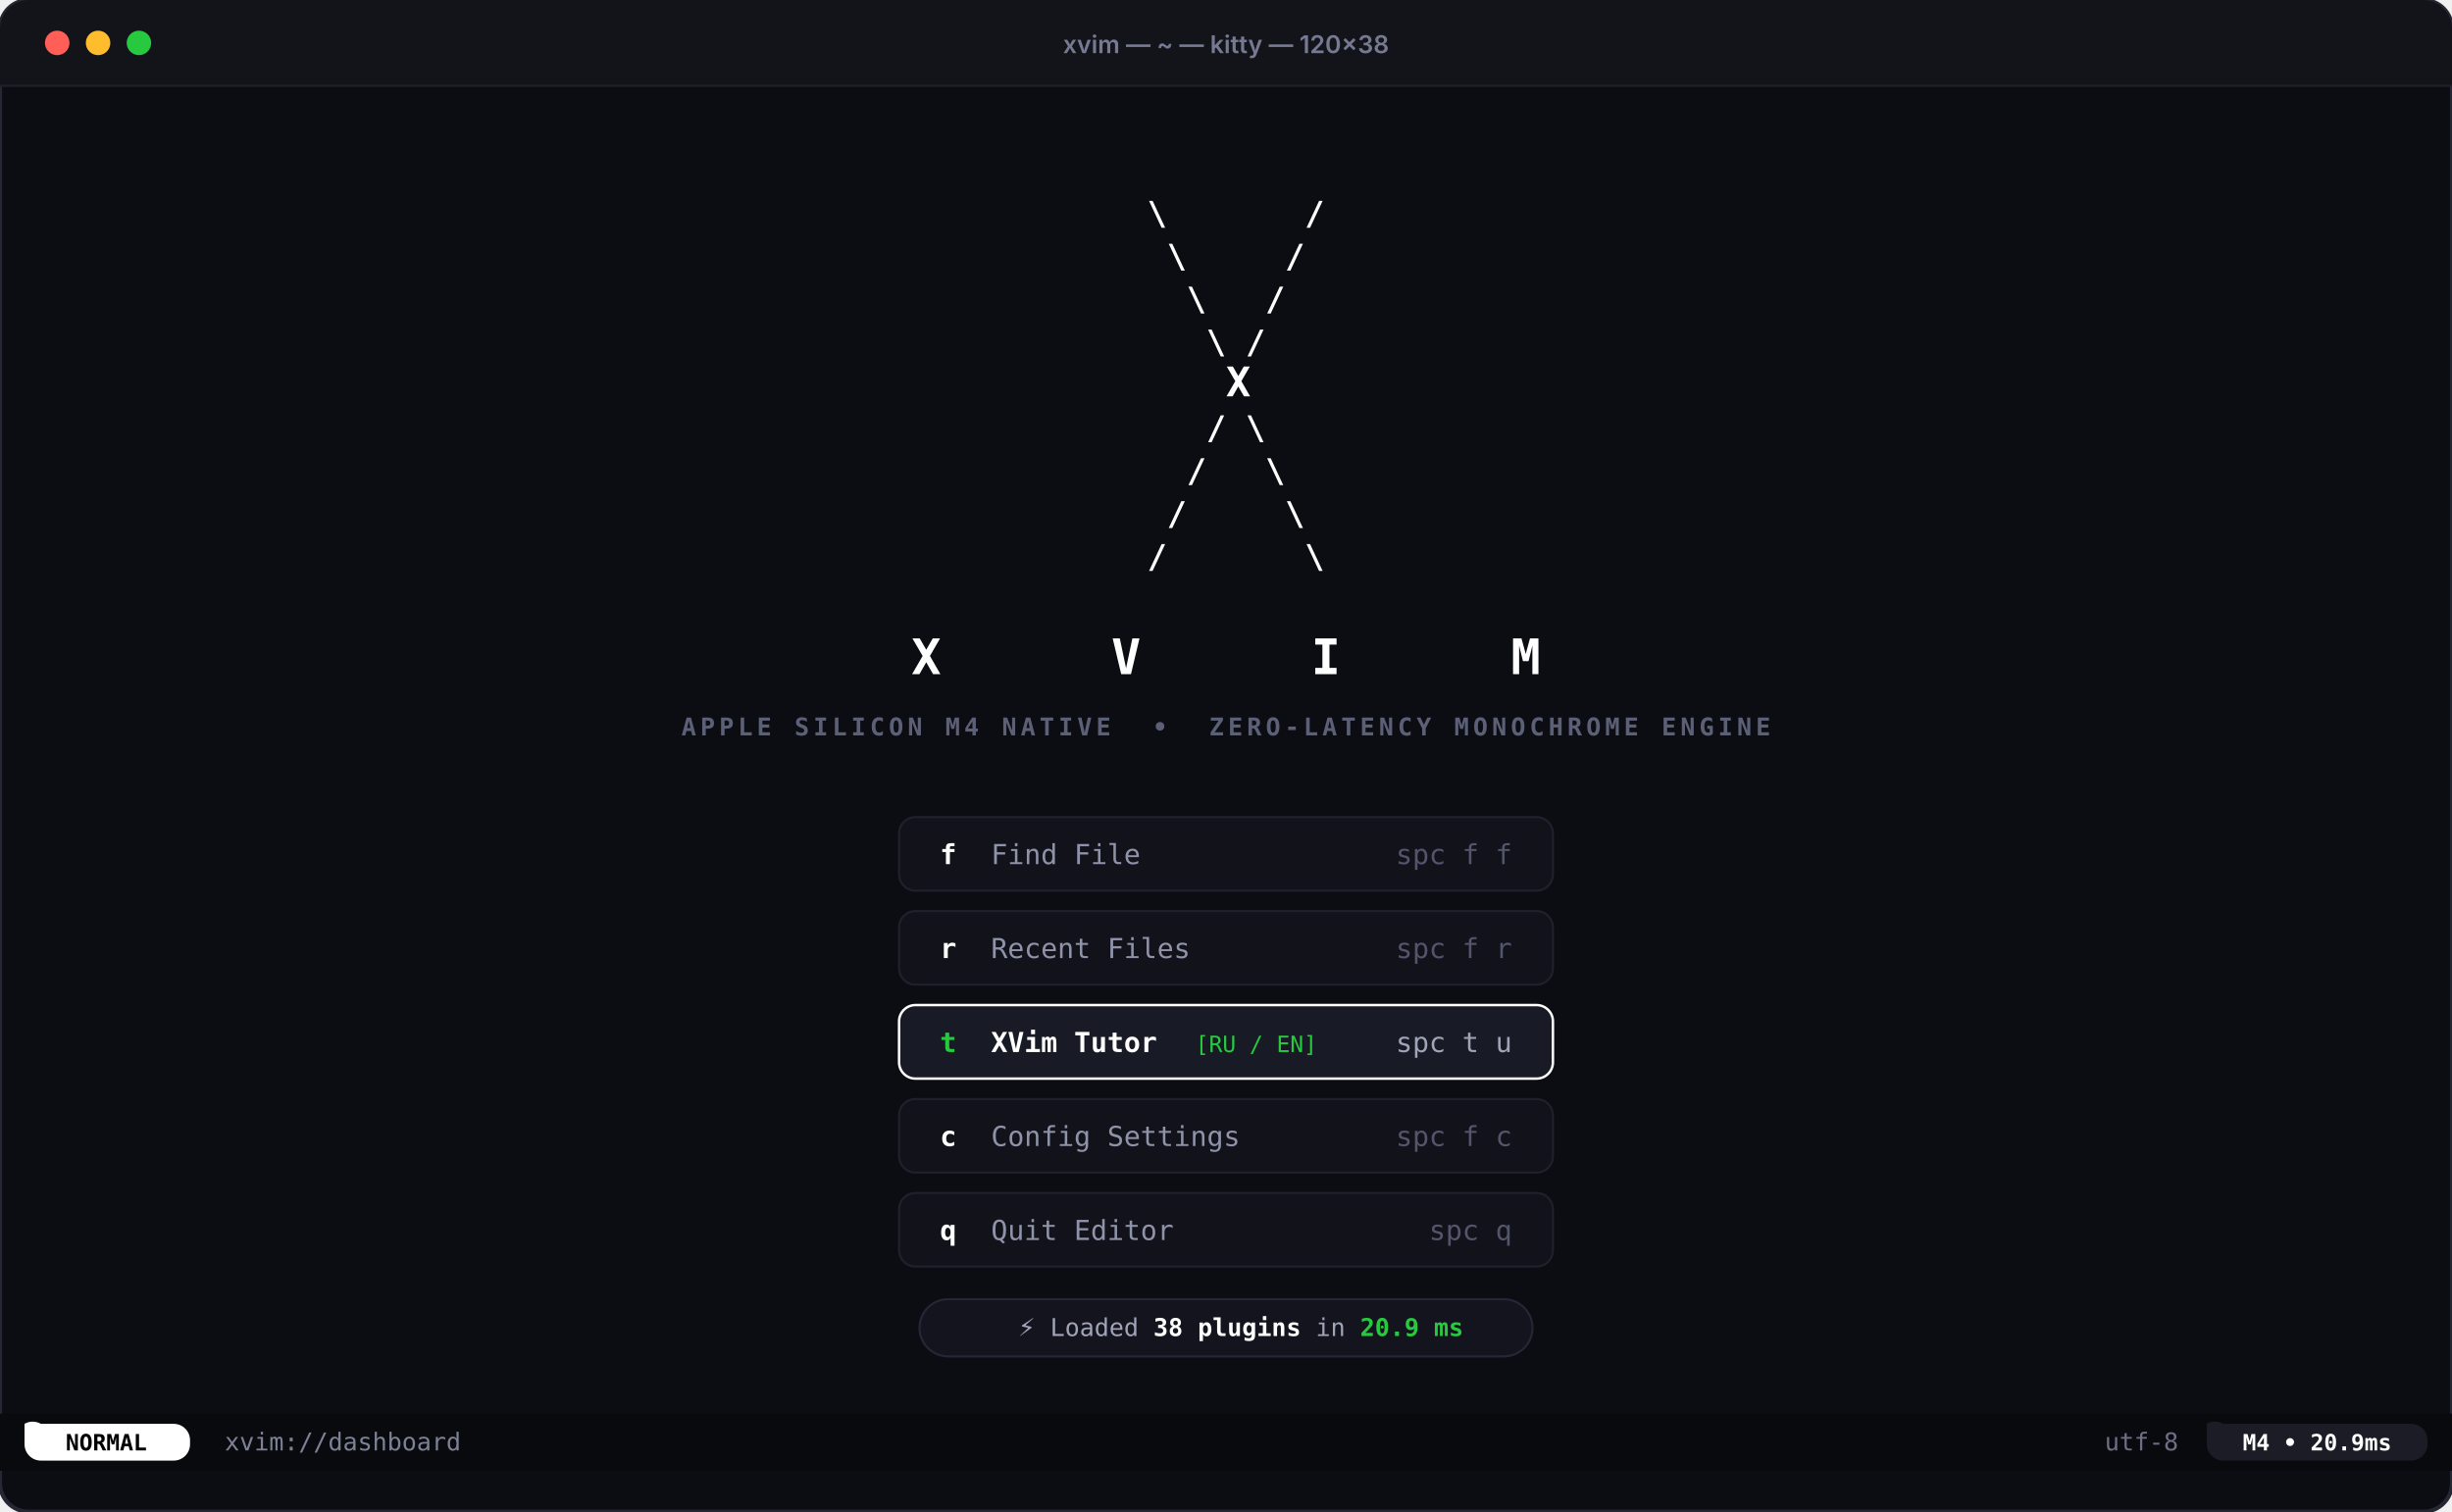
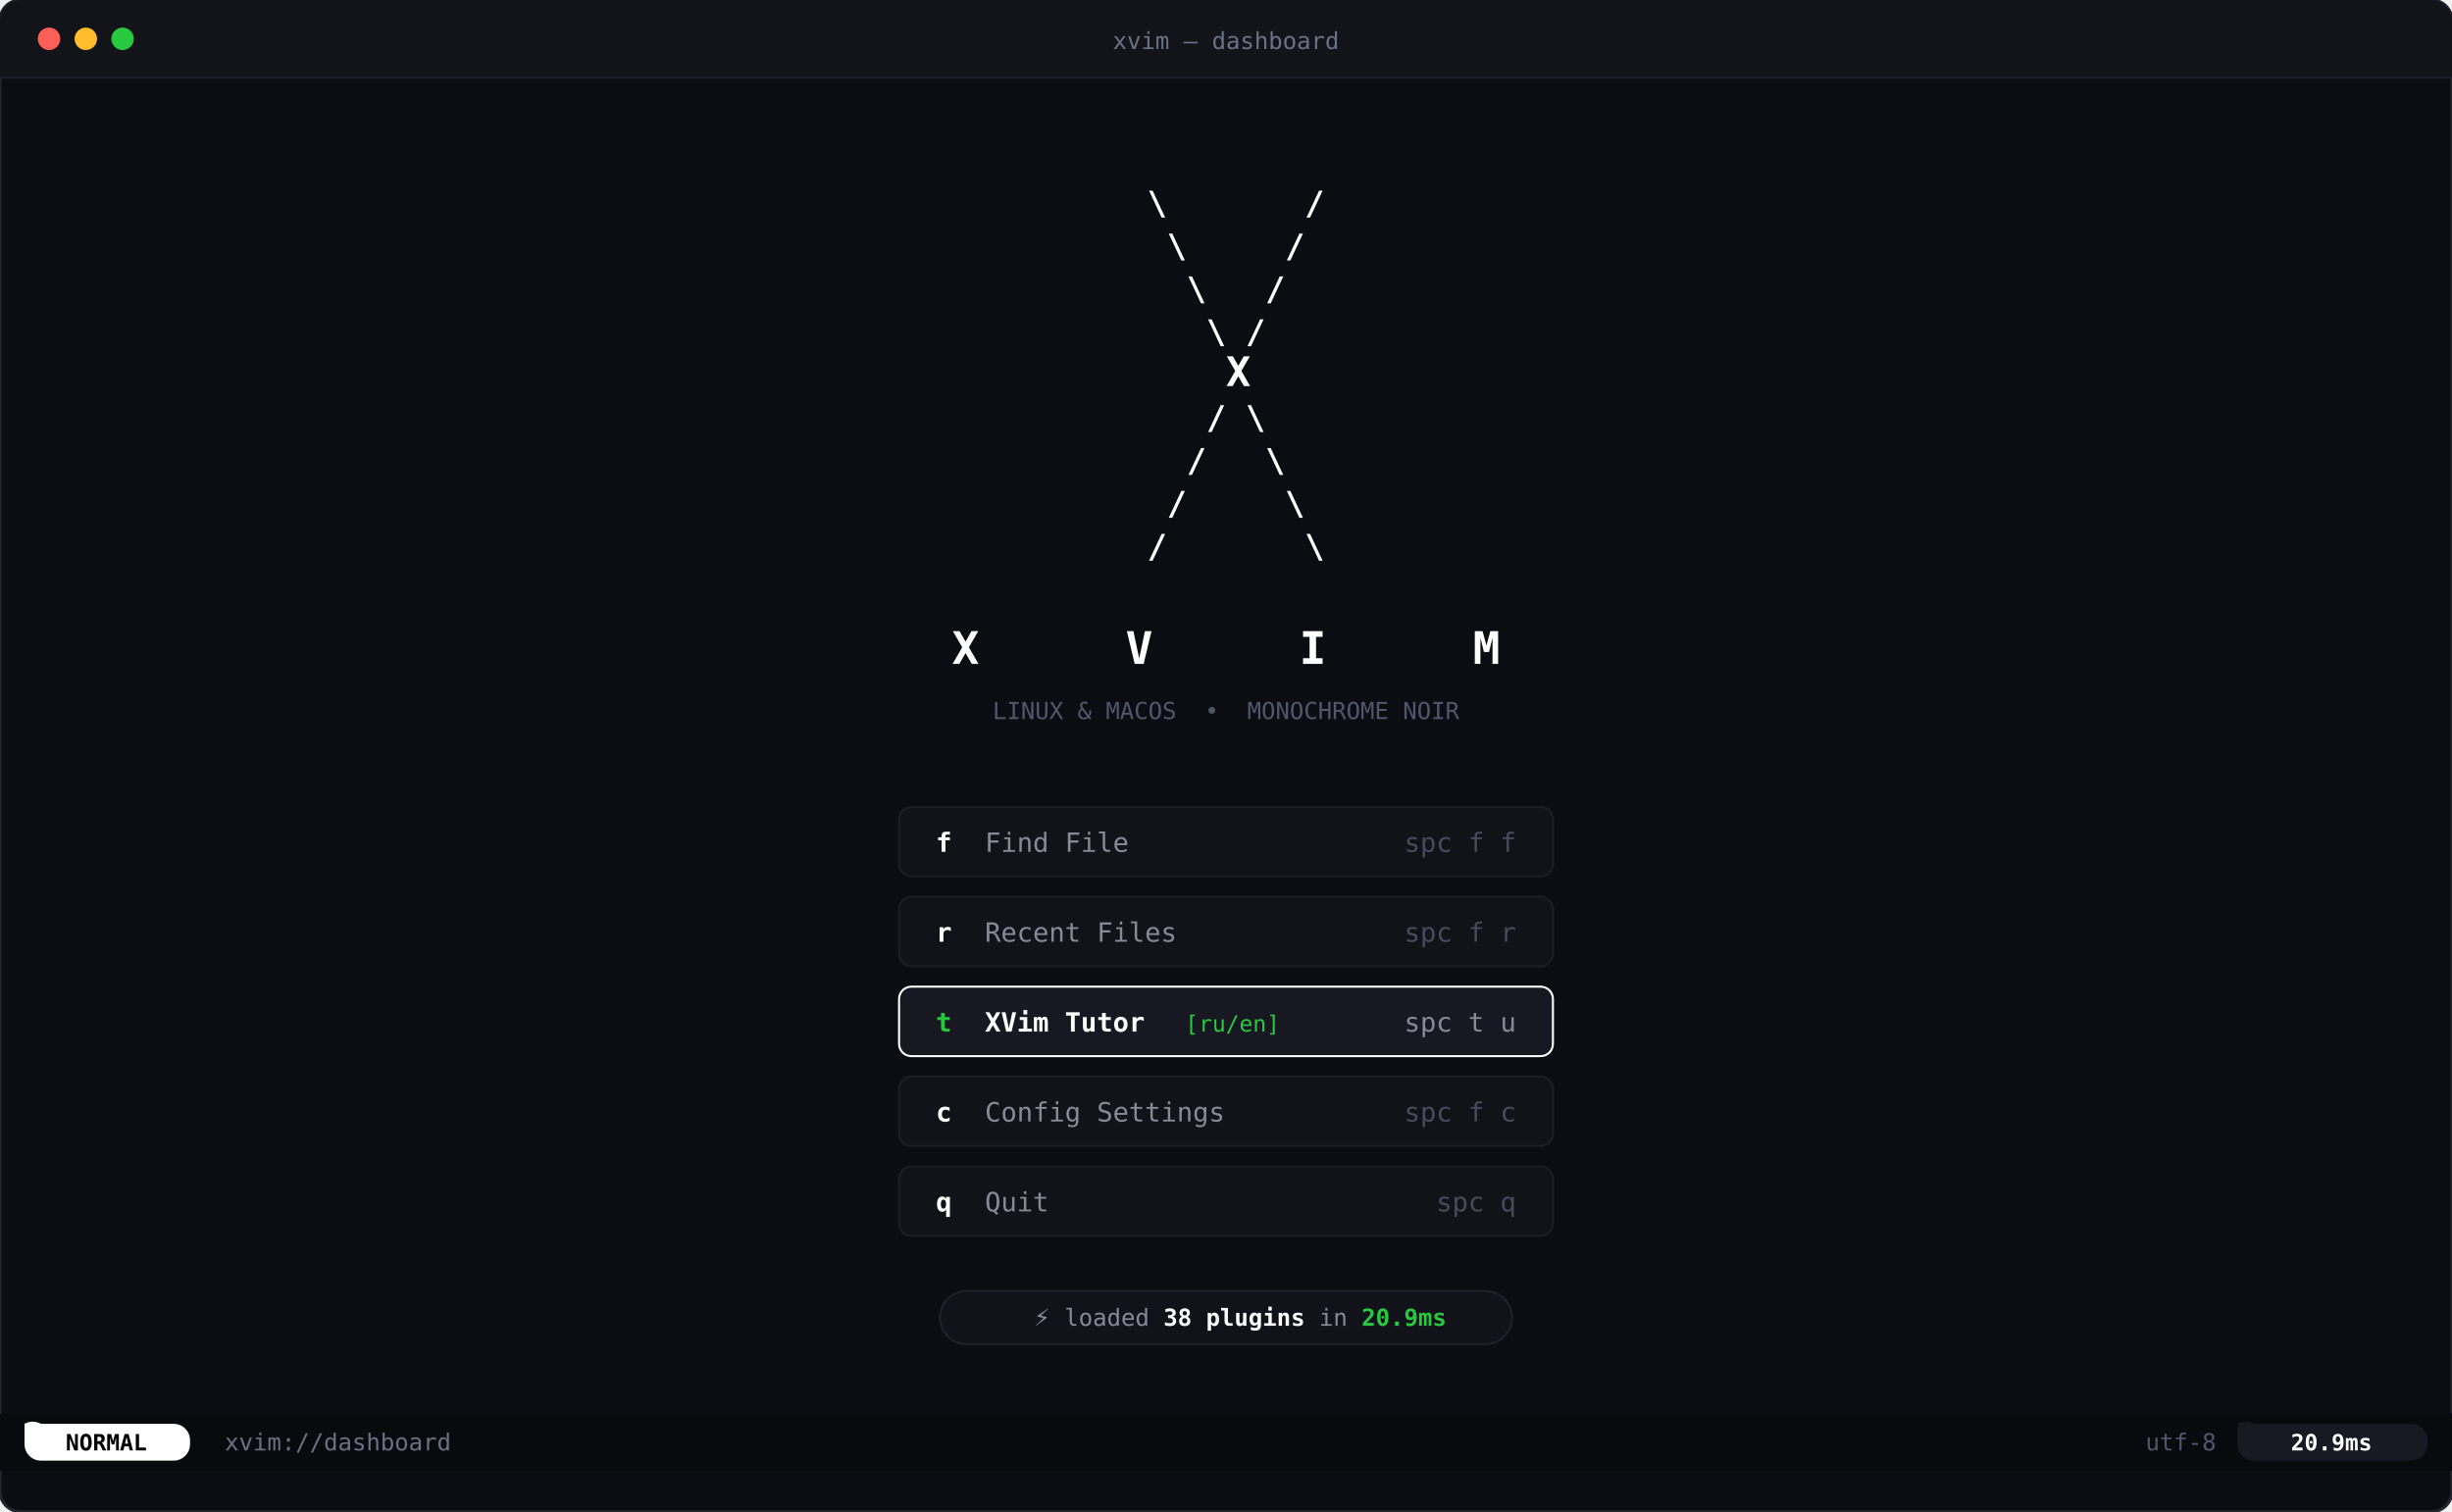
<svg xmlns="http://www.w3.org/2000/svg" viewBox="0 0 1200 740" width="1200" height="740">
-   <rect width="1200" height="740" rx="14" fill="#0c0d12" stroke="#252733" stroke-width="2" />
-   <path d="M 0 14 A 14 14 0 0 1 14 0 L 1186 0 A 14 14 0 0 1 1200 14 L 1200 42 L 0 42 Z" fill="#13141a" />
-   <line x1="0" y1="42" x2="1200" y2="42" stroke="#1f202b" stroke-width="1" />
-   <circle cx="28" cy="21" r="6" fill="#ff5f56" />
-   <circle cx="48" cy="21" r="6" fill="#ffbd2e" />
-   <circle cx="68" cy="21" r="6" fill="#27c93f" />
-   <text x="600.0" y="26" fill="#757991" font-family="-apple-system, BlinkMacSystemFont, 'SF Pro Text', sans-serif" font-size="12" font-weight="600" text-anchor="middle">xvim — ~ — kitty — 120×38</text>
+   <rect width="1200" height="740" rx="10" fill="#0c0d12" stroke="#23242e" stroke-width="1.5" />
+   <path d="M 0 10 A 10 10 0 0 1 10 0 L 1190 0 A 10 10 0 0 1 1200 10 L 1200 38 L 0 38 Z" fill="#13141a" />
+   <line x1="0" y1="38" x2="1200" y2="38" stroke="#1f202b" stroke-width="1" />
+   <circle cx="24" cy="19" r="5.5" fill="#ff5f56" />
+   <circle cx="42" cy="19" r="5.5" fill="#ffbd2e" />
+   <circle cx="60" cy="19" r="5.5" fill="#27c93f" />
+   <text x="600.0" y="24" fill="#6d7085" font-family="'JetBrains Mono', monospace" font-size="11.5" font-weight="500" text-anchor="middle">xvim — dashboard</text>
  <g font-family="'JetBrains Mono', 'Fira Code', Menlo, Monaco, monospace" xml:space="preserve">
-     <g fill="#ffffff" font-weight="700" text-anchor="middle" font-size="16" transform="translate(600, 110)">
+     <g fill="#ffffff" font-weight="700" text-anchor="middle" font-size="16" transform="translate(600, 105)">
      <text y="0">    \       /   </text>
      <text y="21">     \     /    </text>
      <text y="42">      \   /     </text>
      <text y="63">       \ /      </text>
      <text y="84" fill="#ffffff" font-size="20">        X       </text>
      <text y="105">       / \      </text>
      <text y="126">      /   \     </text>
      <text y="147">     /     \    </text>
      <text y="168">    /       \   </text>
    </g>
-     <text x="600" y="330" fill="#ffffff" font-size="24" font-weight="800" text-anchor="middle" letter-spacing="10">X   V   I   M</text>
-     <text x="600" y="360" fill="#5c6077" font-size="12" text-anchor="middle" font-weight="600" letter-spacing="2">APPLE SILICON M4 NATIVE  •  ZERO-LATENCY MONOCHROME ENGINE</text>
-     <g transform="translate(440, 400)" font-size="13.5">
-       <rect x="0" y="0" width="320" height="36" rx="8" fill="#12131a" stroke="#1f212c" stroke-width="1" />
-       <text x="20" y="23" fill="#ffffff" font-weight="700">f</text>
-       <text x="45" y="23" fill="#8f93a9">Find File</text>
-       <text x="300" y="23" fill="#52556b" text-anchor="end">spc f f</text>
-       <rect x="0" y="46" width="320" height="36" rx="8" fill="#12131a" stroke="#1f212c" stroke-width="1" />
-       <text x="20" y="69" fill="#ffffff" font-weight="700">r</text>
-       <text x="45" y="69" fill="#8f93a9">Recent Files</text>
-       <text x="300" y="69" fill="#52556b" text-anchor="end">spc f r</text>
-       <rect x="0" y="92" width="320" height="36" rx="8" fill="#181a25" stroke="#ffffff" stroke-width="1.2" />
-       <text x="20" y="115" fill="#27c93f" font-weight="800">t</text>
-       <text x="45" y="115" fill="#ffffff" font-weight="700">XVim Tutor</text>
-       <text x="145" y="115" fill="#27c93f" font-size="11">[RU / EN]</text>
-       <text x="300" y="115" fill="#a0a4b8" text-anchor="end">spc t u</text>
-       <rect x="0" y="138" width="320" height="36" rx="8" fill="#12131a" stroke="#1f212c" stroke-width="1" />
-       <text x="20" y="161" fill="#ffffff" font-weight="700">c</text>
-       <text x="45" y="161" fill="#8f93a9">Config Settings</text>
-       <text x="300" y="161" fill="#52556b" text-anchor="end">spc f c</text>
-       <rect x="0" y="184" width="320" height="36" rx="8" fill="#12131a" stroke="#1f212c" stroke-width="1" />
-       <text x="20" y="207" fill="#ffffff" font-weight="700">q</text>
-       <text x="45" y="207" fill="#8f93a9">Quit Editor</text>
-       <text x="300" y="207" fill="#52556b" text-anchor="end">spc q</text>
+     <text x="600" y="325" fill="#ffffff" font-size="22" font-weight="800" text-anchor="middle" letter-spacing="8">X   V   I   M</text>
+     <text x="600" y="352" fill="#52556b" font-size="11.5" text-anchor="middle" font-weight="500">LINUX &amp; MACOS  •  MONOCHROME NOIR</text>
+     <g transform="translate(440, 395)" font-size="13">
+       <rect x="0" y="0" width="320" height="34" rx="6" fill="#121319" stroke="#1c1d26" stroke-width="1" />
+       <text x="18" y="22" fill="#ffffff" font-weight="700">f</text>
+       <text x="42" y="22" fill="#888899">Find File</text>
+       <text x="302" y="22" fill="#484a5c" text-anchor="end">spc f f</text>
+       <rect x="0" y="44" width="320" height="34" rx="6" fill="#121319" stroke="#1c1d26" stroke-width="1" />
+       <text x="18" y="66" fill="#ffffff" font-weight="700">r</text>
+       <text x="42" y="66" fill="#888899">Recent Files</text>
+       <text x="302" y="66" fill="#484a5c" text-anchor="end">spc f r</text>
+       <rect x="0" y="88" width="320" height="34" rx="6" fill="#171822" stroke="#ffffff" stroke-width="1" />
+       <text x="18" y="110" fill="#27c93f" font-weight="800">t</text>
+       <text x="42" y="110" fill="#ffffff" font-weight="700">XVim Tutor</text>
+       <text x="140" y="110" fill="#27c93f" font-size="11">[ru/en]</text>
+       <text x="302" y="110" fill="#888899" text-anchor="end">spc t u</text>
+       <rect x="0" y="132" width="320" height="34" rx="6" fill="#121319" stroke="#1c1d26" stroke-width="1" />
+       <text x="18" y="154" fill="#ffffff" font-weight="700">c</text>
+       <text x="42" y="154" fill="#888899">Config Settings</text>
+       <text x="302" y="154" fill="#484a5c" text-anchor="end">spc f c</text>
+       <rect x="0" y="176" width="320" height="34" rx="6" fill="#121319" stroke="#1c1d26" stroke-width="1" />
+       <text x="18" y="198" fill="#ffffff" font-weight="700">q</text>
+       <text x="42" y="198" fill="#888899">Quit</text>
+       <text x="302" y="198" fill="#484a5c" text-anchor="end">spc q</text>
    </g>
-     <g transform="translate(600, 650)">
-       <rect x="-150" y="-14" width="300" height="28" rx="14" fill="#13141d" stroke="#252737" stroke-width="1" />
-       <text x="0" y="4" fill="#a0a4b8" font-size="12" text-anchor="middle">
-         ⚡ Loaded <tspan fill="#ffffff" font-weight="700">38 plugins</tspan> in <tspan fill="#27c93f" font-weight="800">20.9 ms</tspan>
+     <g transform="translate(600, 645)">
+       <rect x="-140" y="-13" width="280" height="26" rx="13" fill="#12131a" stroke="#1f202b" stroke-width="1" />
+       <text x="0" y="4" fill="#888899" font-size="11.5" text-anchor="middle">
+         ⚡ loaded <tspan fill="#ffffff" font-weight="700">38 plugins</tspan> in <tspan fill="#27c93f" font-weight="700">20.9ms</tspan>
      </text>
    </g>
    <g transform="translate(0, 692)">
      <rect width="1200" height="28" fill="#090a0e" />
      <path d="M 12 5 A 8 8 0 0 1 20 5 L 85 5 A 8 8 0 0 1 93 13 L 93 15 A 8 8 0 0 1 85 23 L 20 23 A 8 8 0 0 1 12 15 Z" fill="#ffffff" />
      <text x="52" y="18" fill="#000000" font-weight="800" font-size="11" text-anchor="middle">NORMAL</text>
-       <text x="110" y="18" fill="#7d8196" font-size="12">xvim://dashboard</text>
-       <text x="1030" y="18" fill="#6d7085" font-size="12">utf-8</text>
-       <path d="M 1080 5 A 8 8 0 0 1 1088 5 L 1180 5 A 8 8 0 0 1 1188 13 L 1188 15 A 8 8 0 0 1 1180 23 L 1088 23 A 8 8 0 0 1 1080 15 Z" fill="#1b1c26" />
-       <text x="1134" y="18" fill="#ffffff" font-size="11" font-weight="700" text-anchor="middle">M4 • 20.9ms</text>
+       <text x="110" y="18" fill="#6d7085" font-size="11.5">xvim://dashboard</text>
+       <text x="1050" y="18" fill="#52556b" font-size="11.5">utf-8</text>
+       <path d="M 1095 5 A 8 8 0 0 1 1103 5 L 1180 5 A 8 8 0 0 1 1188 13 L 1188 15 A 8 8 0 0 1 1180 23 L 1103 23 A 8 8 0 0 1 1095 15 Z" fill="#181922" />
+       <text x="1141" y="18" fill="#ffffff" font-size="11" font-weight="700" text-anchor="middle">20.9ms</text>
    </g>
  </g>
</svg>
